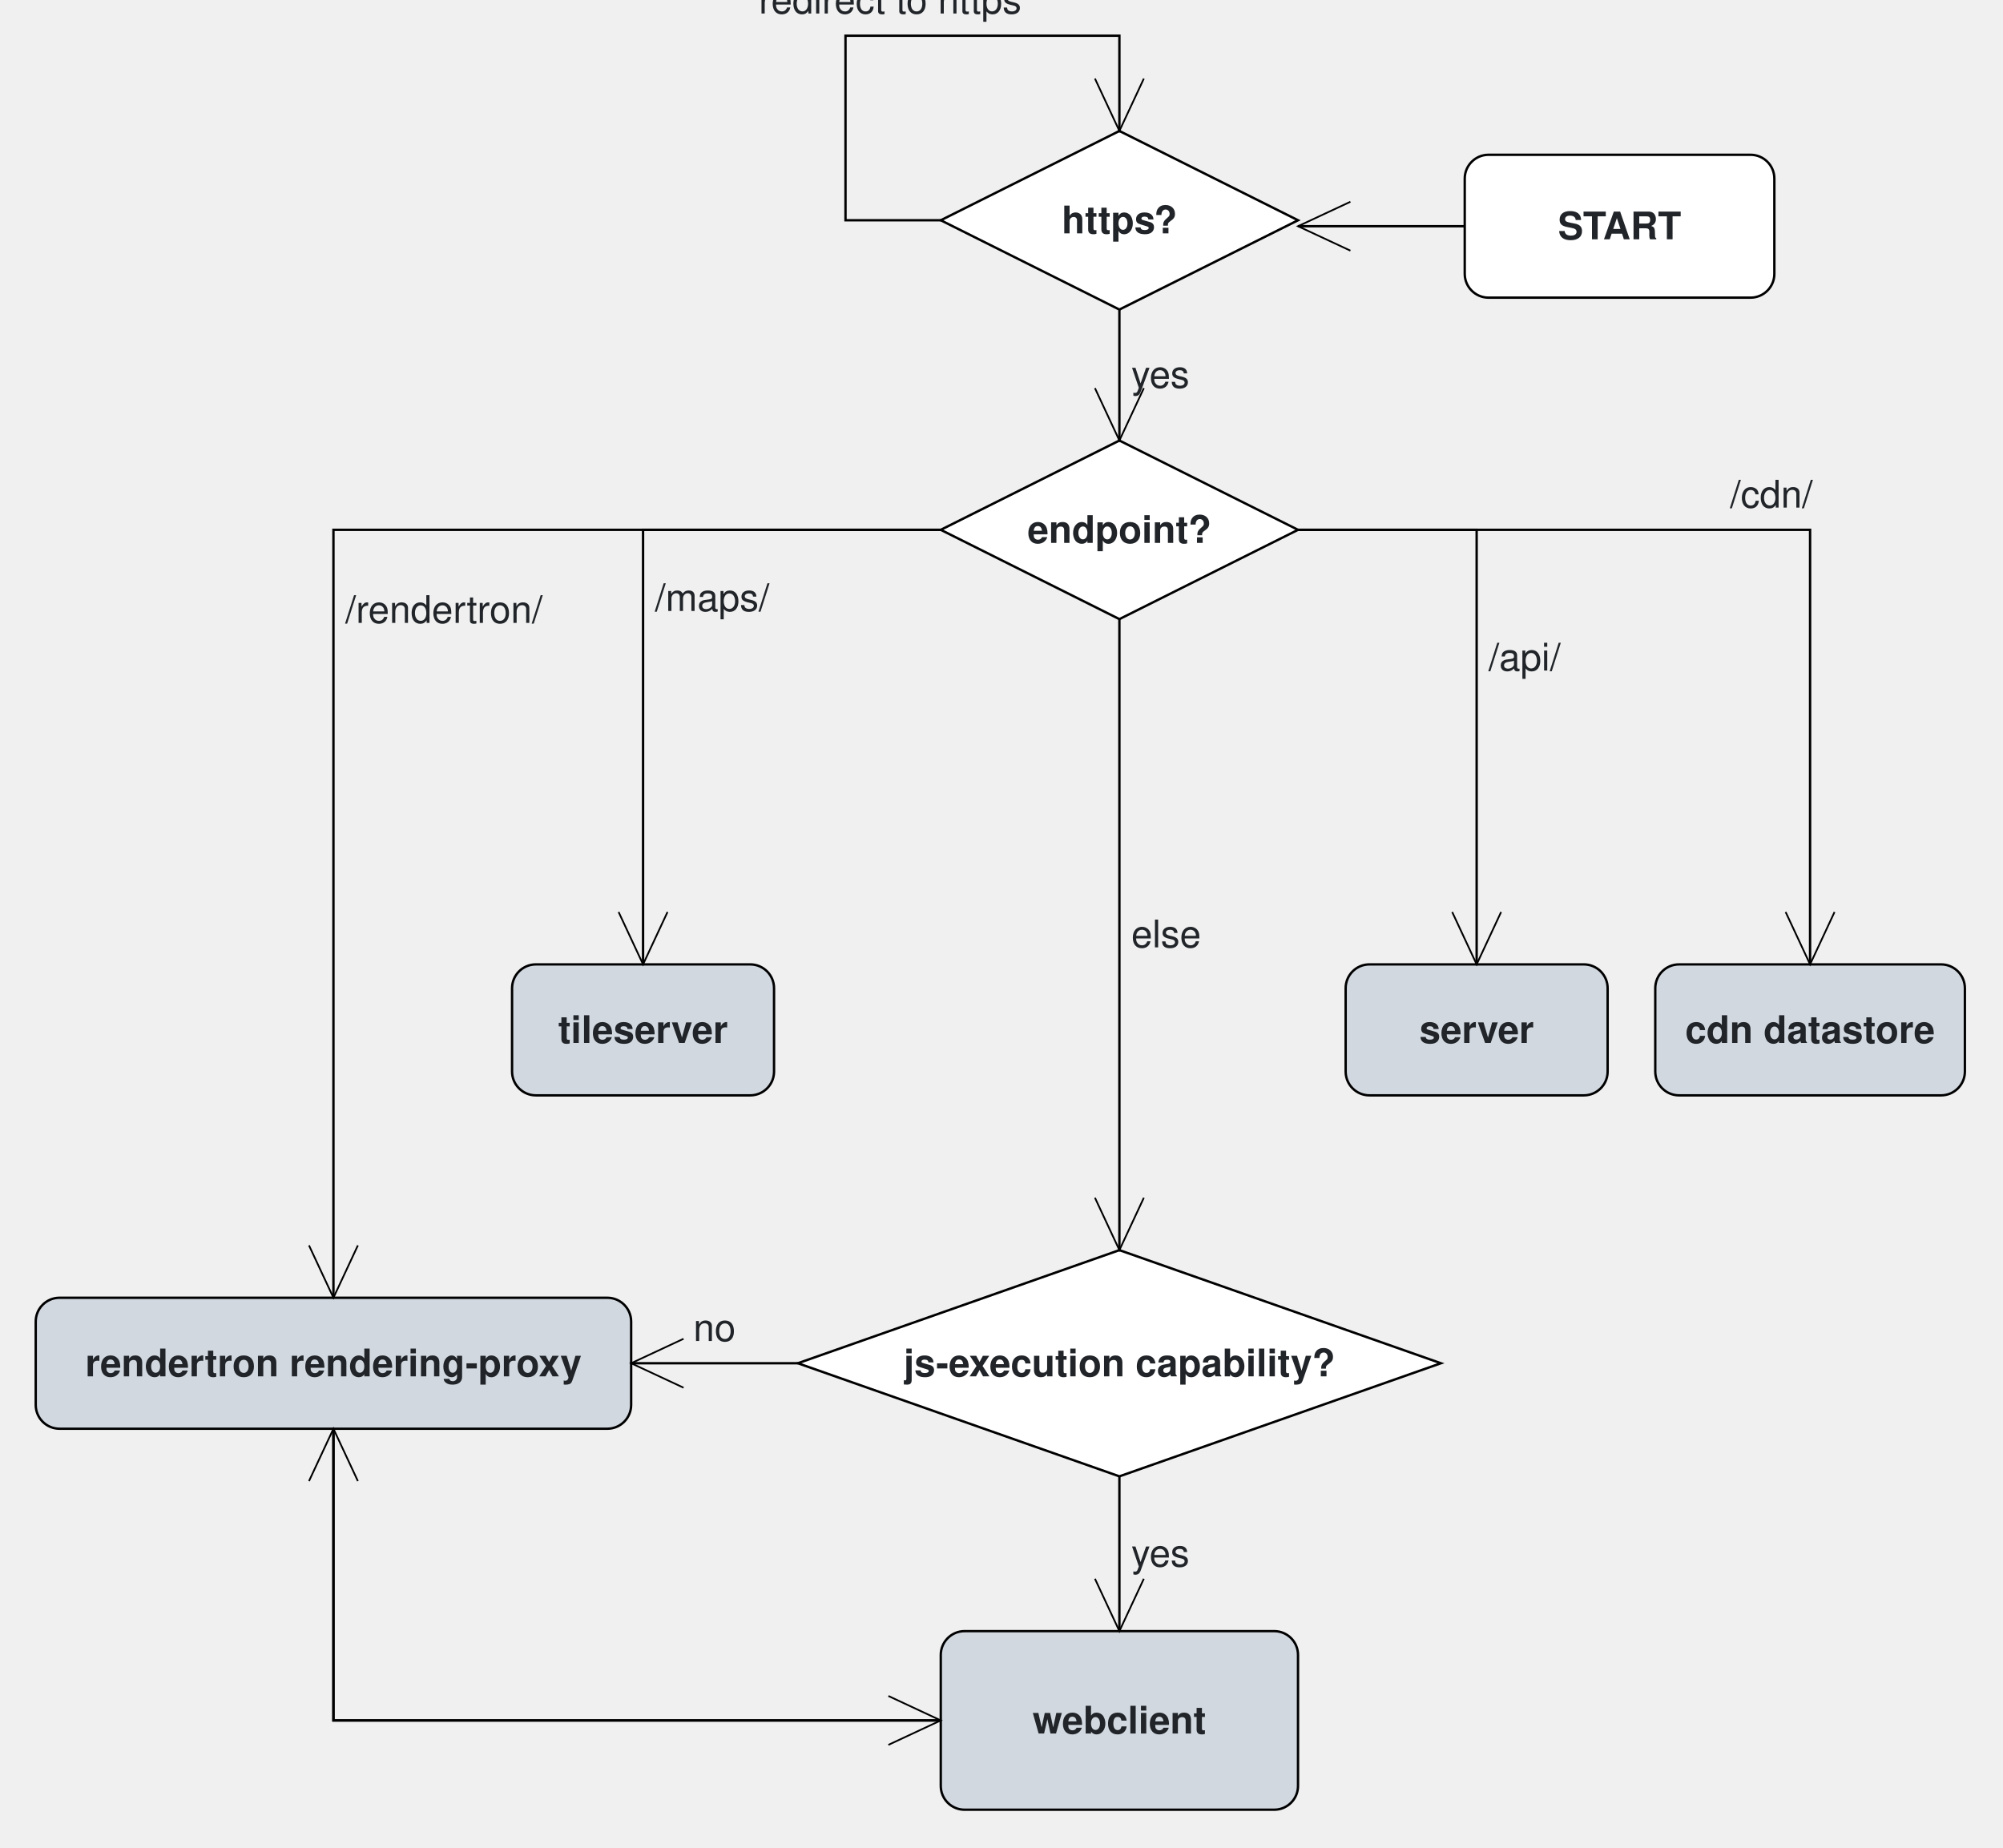
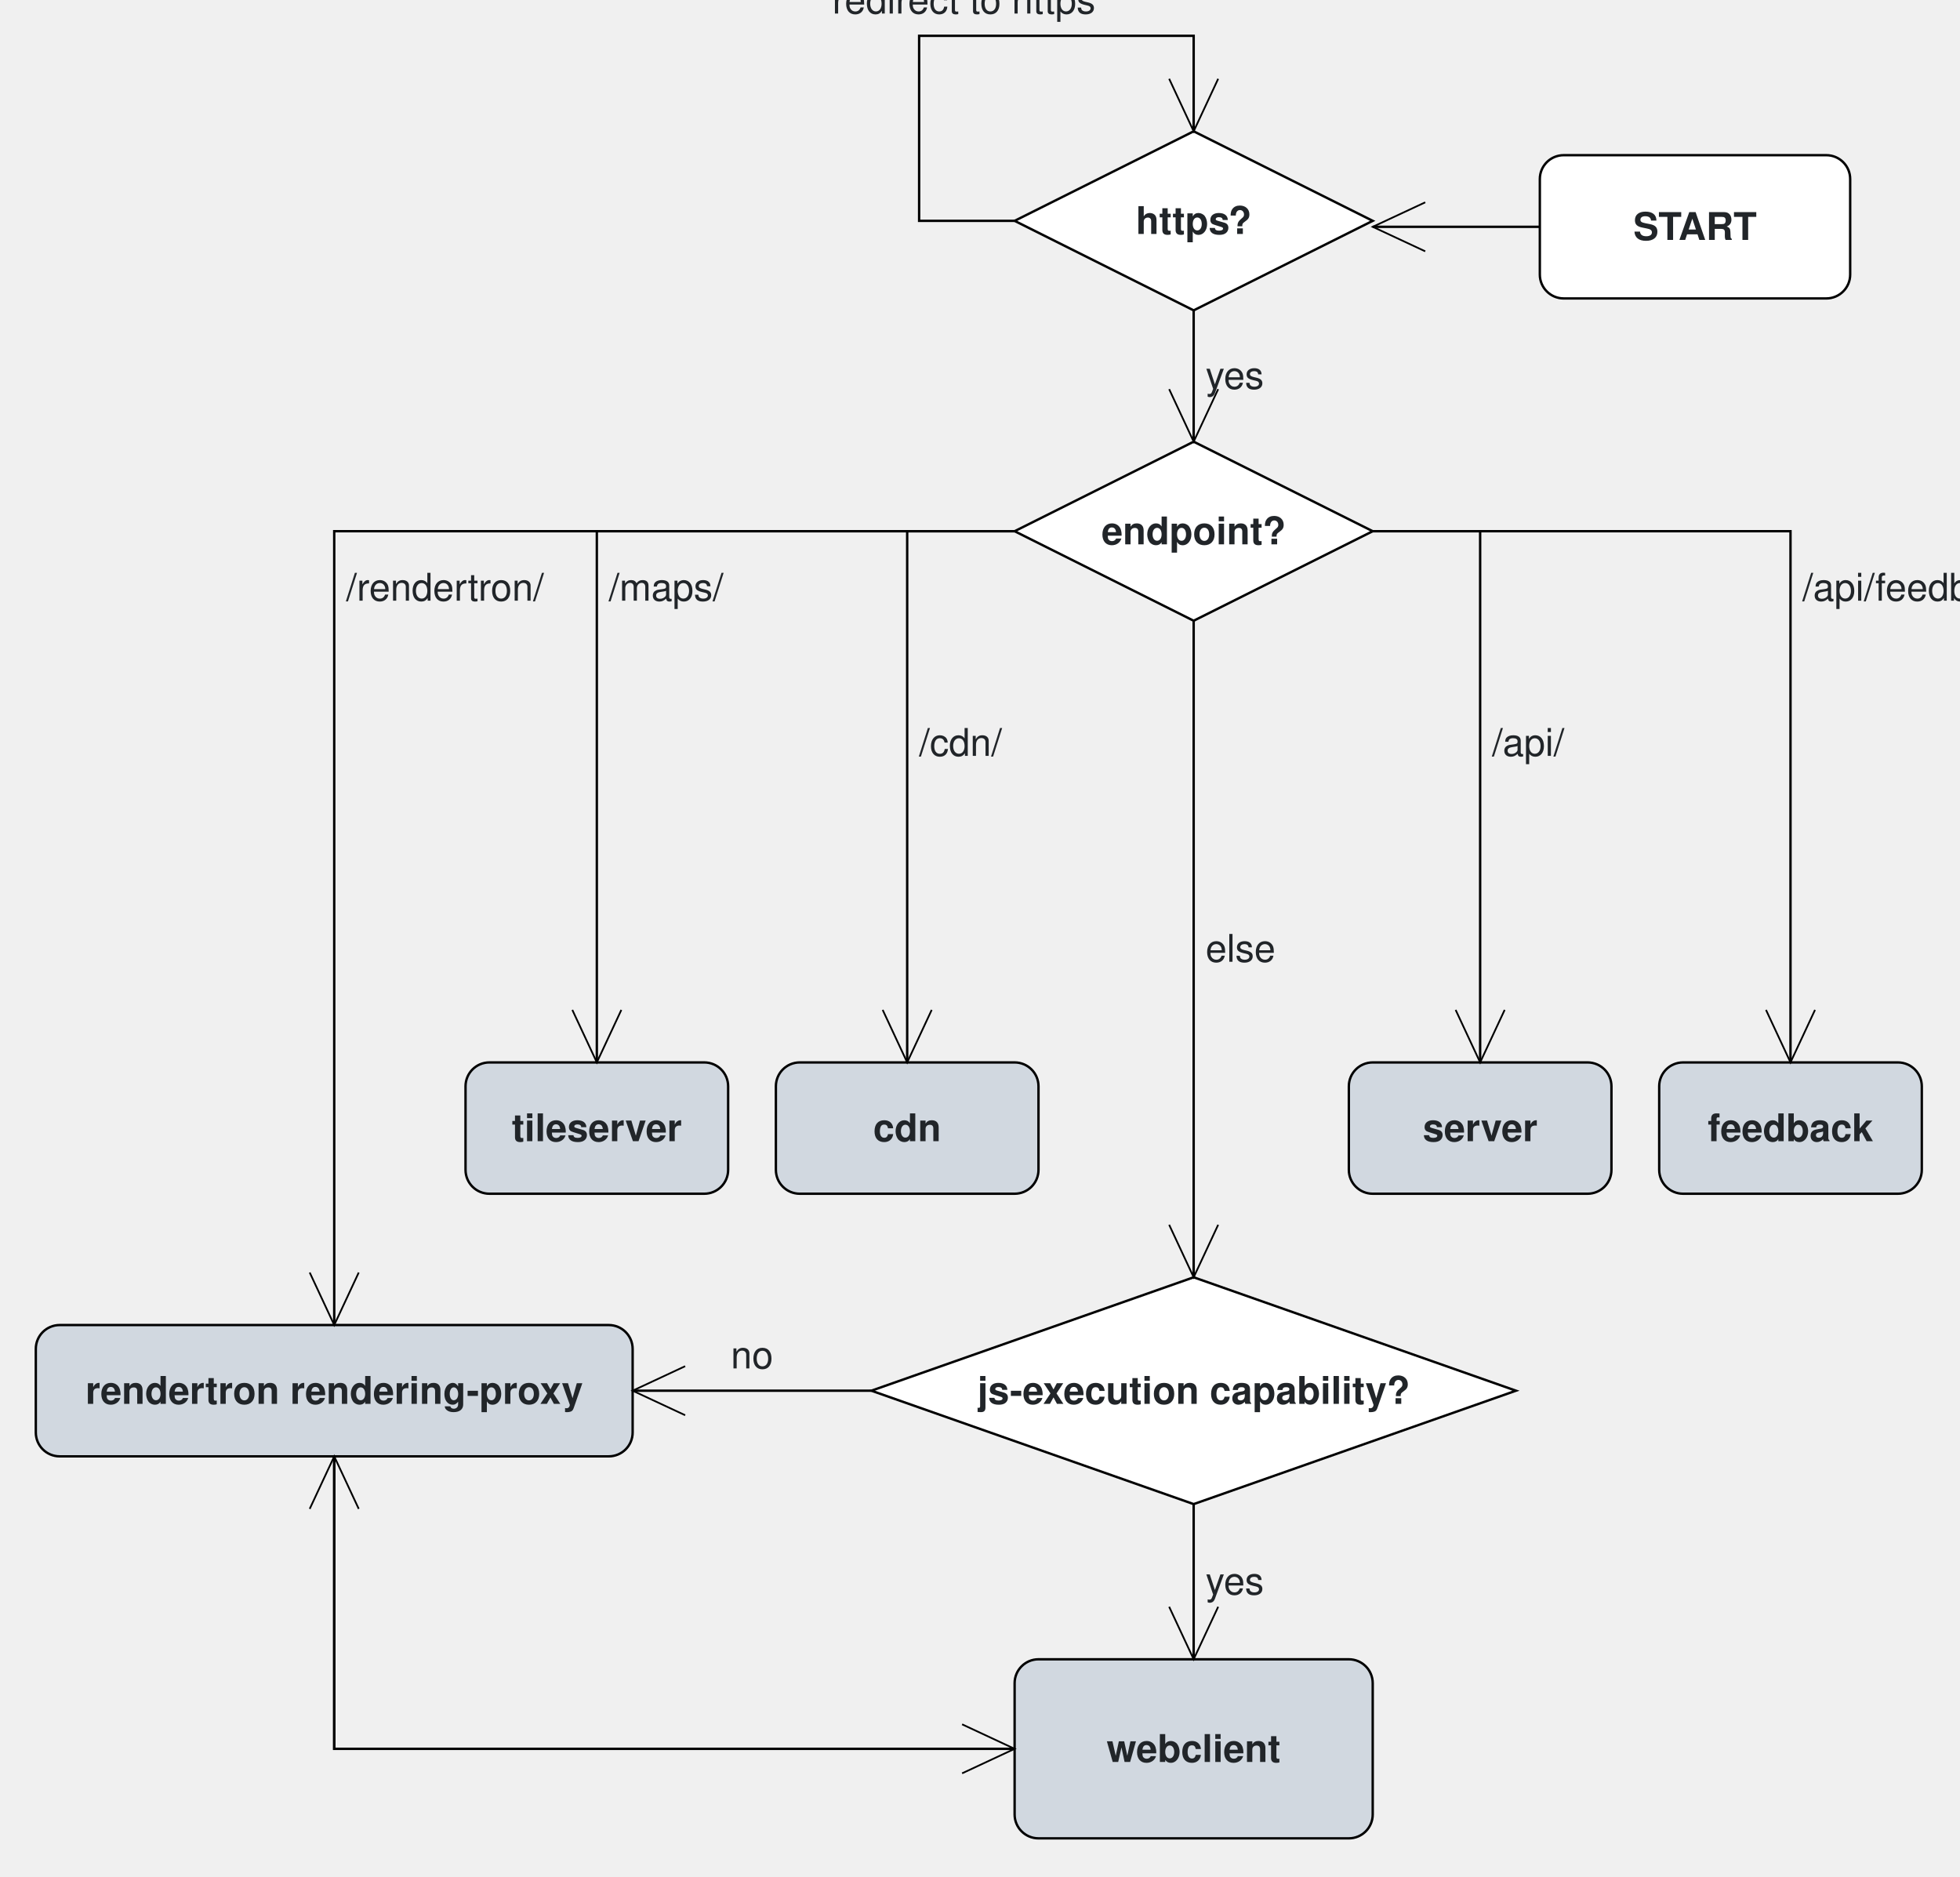
- <svg xmlns="http://www.w3.org/2000/svg" width="841" height="776" fill="#ffffff">
+ <svg xmlns="http://www.w3.org/2000/svg" width="821" height="786" fill="#ffffff">
  <defs>
    <style>
  text {
    fill: #212529;
    font-family: Helvetica Neue, Helvetica, Arial, sans-serif;
    font-size: 16px;
  }

  marker, text {
    fill-opacity: 1;
  }

  * {
    overflow: visible;
  }
</style>
  </defs>
-   <svg x="615" y="65" width="130" height="60" class="START" fill="#ffffff">
+   <svg x="645" y="65" width="130" height="60" class="START" fill="#ffffff">
    <g>
      <rect rx="10" ry="10" width="100%" height="100%" stroke="black" fill="white" class="sc-iBkjds iopFig" />
      <text x="65" y="30" text-anchor="middle" width="130" height="60" font-weight="bold" pointer-events="none">
        <tspan x="65" dy="5.5">START</tspan>
      </text>
    </g>
  </svg>
-   <svg x="395" y="185" width="150" height="75" class="endpoint?" fill="#ffffff">
+   <svg x="425" y="185" width="150" height="75" class="endpoint?" fill="#ffffff">
    <g>
      <polyline points="75 0, 150 37.5, 75 75, 0 37.5, 75 0" stroke="black" fill="white" class="sc-eCYdqJ jFihFV" />
      <text x="75" y="37.5" text-anchor="middle" width="150" height="75" font-weight="bold" pointer-events="none">
        <tspan x="75" dy="5.5">endpoint?</tspan>
      </text>
    </g>
  </svg>
-   <svg x="395" y="55" width="150" height="75" class="https?" fill="#ffffff">
+   <svg x="425" y="55" width="150" height="75" class="https?" fill="#ffffff">
    <g>
      <polyline points="75 0, 150 37.5, 75 75, 0 37.5, 75 0" stroke="black" fill="white" class="sc-eCYdqJ jFihFV" />
      <text x="75" y="37.5" text-anchor="middle" width="150" height="75" font-weight="bold" pointer-events="none">
        <tspan x="75" dy="5.5">https?</tspan>
      </text>
    </g>
  </svg>
-   <svg x="335" y="525" width="270" height="95" class="js-execution capability?" fill="#ffffff">
+   <svg x="365" y="535" width="270" height="95" class="js-execution capability?" fill="#ffffff">
    <g>
      <polyline points="135 0, 270 47.5, 135 95, 0 47.5, 135 0" stroke="black" fill="white" class="sc-eCYdqJ jFihFV" />
      <text x="135" y="47.5" text-anchor="middle" width="270" height="95" font-weight="bold" pointer-events="none">
        <tspan x="135" dy="5.5">js-execution capability?</tspan>
      </text>
    </g>
  </svg>
-   <svg x="695" y="405" width="130" height="55" class="cdn datastore" fill="#d1d8e0">
-     <g>
-       <rect rx="10" ry="10" width="100%" height="100%" stroke="black" fill="#d1d8e0" class="sc-iBkjds bSVflY" />
-       <text x="65" y="27.5" text-anchor="middle" width="130" height="55" font-weight="bold" pointer-events="none">
-         <tspan x="65" dy="5.5">cdn datastore</tspan>
-       </text>
-     </g>
-   </svg>
-   <svg x="565" y="405" width="110" height="55" class="server" fill="#d1d8e0">
+   <svg x="565" y="445" width="110" height="55" class="server" fill="#d1d8e0">
    <g>
      <rect rx="10" ry="10" width="100%" height="100%" stroke="black" fill="#d1d8e0" class="sc-iBkjds bSVflY" />
      <text x="55" y="27.5" text-anchor="middle" width="110" height="55" font-weight="bold" pointer-events="none">
        <tspan x="55" dy="5.5">server</tspan>
      </text>
    </g>
  </svg>
-   <svg x="395" y="685" width="150" height="75" class="webclient" fill="#d1d8e0">
+   <svg x="425" y="695" width="150" height="75" class="webclient" fill="#d1d8e0">
    <g>
      <rect rx="10" ry="10" width="100%" height="100%" stroke="black" fill="#d1d8e0" class="sc-iBkjds bSVflY" />
      <text x="75" y="37.5" text-anchor="middle" width="150" height="75" font-weight="bold" pointer-events="none">
        <tspan x="75" dy="5.5">webclient</tspan>
      </text>
    </g>
  </svg>
-   <svg x="215" y="405" width="110" height="55" class="tileserver" fill="#d1d8e0">
+   <svg x="195" y="445" width="110" height="55" class="tileserver" fill="#d1d8e0">
    <g>
      <rect rx="10" ry="10" width="100%" height="100%" stroke="black" fill="#d1d8e0" class="sc-iBkjds bSVflY" />
      <text x="55" y="27.5" text-anchor="middle" width="110" height="55" font-weight="bold" pointer-events="none">
        <tspan x="55" dy="5.5">tileserver</tspan>
      </text>
    </g>
  </svg>
-   <svg x="15" y="545" width="250" height="55" class="rendertron rendering-proxy" fill="#d1d8e0">
+   <svg x="15" y="555" width="250" height="55" class="rendertron rendering-proxy" fill="#d1d8e0">
    <g>
      <rect rx="10" ry="10" width="100%" height="100%" stroke="black" fill="#d1d8e0" class="sc-iBkjds bSVflY" />
      <text x="125" y="27.5" text-anchor="middle" width="250" height="55" font-weight="bold" pointer-events="none">
        <tspan x="125" dy="5.5">rendertron rendering-proxy</tspan>
      </text>
    </g>
  </svg>
-   <svg x="545" y="95" width="70" height="1" class="" fill="#ffffff">
+   <svg x="695" y="445" width="110" height="55" class="feedback" fill="#d1d8e0">
+     <g>
+       <rect rx="10" ry="10" width="100%" height="100%" stroke="black" fill="#d1d8e0" class="sc-iBkjds bSVflY" />
+       <text x="55" y="27.5" text-anchor="middle" width="110" height="55" font-weight="bold" pointer-events="none">
+         <tspan x="55" dy="5.5">feedback</tspan>
+       </text>
+     </g>
+   </svg>
+   <svg x="325" y="445" width="110" height="55" class="cdn" fill="#d1d8e0">
+     <g>
+       <rect rx="10" ry="10" width="100%" height="100%" stroke="black" fill="#d1d8e0" class="sc-iBkjds bSVflY" />
+       <text x="55" y="27.5" text-anchor="middle" width="110" height="55" font-weight="bold" pointer-events="none">
+         <tspan x="55" dy="5.5">cdn</tspan>
+       </text>
+     </g>
+   </svg>
+   <svg x="575" y="95" width="70" height="1" class="" fill="#ffffff">
    <g>
      <marker id="marker-d79d77e2-0556-44c8-9609-fcc80578caf5" viewBox="0 0 30 30" markerWidth="22" markerHeight="30" refX="30" refY="15" orient="auto" markerUnits="strokeWidth">
        <path d="M0,29 L30,15 L0,1" stroke="black" fill="none" class="sc-jSMfEi gYwSfK" />
      </marker>
      <polyline points="70 0,0 0" stroke-width="1" marker-end="url(#marker-d79d77e2-0556-44c8-9609-fcc80578caf5)" stroke="black" fill="none" class="sc-eCYdqJ jAZyLs" />
      <text x="35" y="0" dy="-5" dominant-baseline="text-after-edge" text-anchor="middle" pointer-events="none" />
    </g>
  </svg>
-   <svg x="545" y="222.5" width="75" height="182.5" class="/api/" fill="#ffffff">
+   <svg x="575" y="222.5" width="45" height="222.5" class="/api/" fill="#ffffff">
    <g>
      <marker id="marker-e9214c5a-d70d-4326-85b1-ce38eb3081c9" viewBox="0 0 30 30" markerWidth="22" markerHeight="30" refX="30" refY="15" orient="auto" markerUnits="strokeWidth">
        <path d="M0,29 L30,15 L0,1" stroke="black" fill="none" class="sc-jSMfEi gYwSfK" />
      </marker>
-       <polyline points="0 0,75 0,75 182.5" stroke-width="1" marker-end="url(#marker-e9214c5a-d70d-4326-85b1-ce38eb3081c9)" stroke="black" fill="none" class="sc-eCYdqJ jAZyLs" />
-       <text x="75" y="53.75" dx="5" dominant-baseline="middle" text-anchor="start" pointer-events="none">/api/</text>
-     </g>
-   </svg>
-   <svg x="545" y="222.5" width="215" height="182.5" class="/cdn/" fill="#ffffff">
+       <polyline points="0 0,45 0,45 222.5" stroke-width="1" marker-end="url(#marker-e9214c5a-d70d-4326-85b1-ce38eb3081c9)" stroke="black" fill="none" class="sc-eCYdqJ jAZyLs" />
+       <text x="45" y="88.75" dx="5" dominant-baseline="middle" text-anchor="start" pointer-events="none">/api/</text>
+     </g>
+   </svg>
+   <svg x="380" y="222.5" width="45" height="222.5" class="/cdn/" fill="#ffffff">
    <g>
      <marker id="marker-a68ed210-c6e2-4a61-b998-ad83bf34d236" viewBox="0 0 30 30" markerWidth="22" markerHeight="30" refX="30" refY="15" orient="auto" markerUnits="strokeWidth">
        <path d="M0,29 L30,15 L0,1" stroke="black" fill="none" class="sc-jSMfEi gYwSfK" />
      </marker>
-       <polyline points="0 0,215 0,215 182.5" stroke-width="1" marker-end="url(#marker-a68ed210-c6e2-4a61-b998-ad83bf34d236)" stroke="black" fill="none" class="sc-eCYdqJ jAZyLs" />
-       <text x="198.75" y="0" dy="-5" dominant-baseline="text-after-edge" text-anchor="middle" pointer-events="none">/cdn/</text>
-     </g>
-   </svg>
-   <svg x="470" y="260" width="1" height="265" class="else" fill="#ffffff">
+       <polyline points="45 0,0 0,0 222.5" stroke-width="1" marker-end="url(#marker-a68ed210-c6e2-4a61-b998-ad83bf34d236)" stroke="black" fill="none" class="sc-eCYdqJ jAZyLs" />
+       <text x="0" y="88.75" dx="5" dominant-baseline="middle" text-anchor="start" pointer-events="none">/cdn/</text>
+     </g>
+   </svg>
+   <svg x="500" y="260" width="1" height="275" class="else" fill="#ffffff">
    <g>
      <marker id="marker-07e0ec8d-4028-4563-8874-bac24f5d9bcd" viewBox="0 0 30 30" markerWidth="22" markerHeight="30" refX="30" refY="15" orient="auto" markerUnits="strokeWidth">
        <path d="M0,29 L30,15 L0,1" stroke="black" fill="none" class="sc-jSMfEi gYwSfK" />
      </marker>
-       <polyline points="0 0,0 265" stroke-width="1" marker-end="url(#marker-07e0ec8d-4028-4563-8874-bac24f5d9bcd)" stroke="black" fill="none" class="sc-eCYdqJ jAZyLs" />
-       <text x="0" y="132.5" dx="5" dominant-baseline="middle" text-anchor="start" pointer-events="none">else</text>
-     </g>
-   </svg>
-   <svg x="470" y="130" width="1" height="55" class="yes" fill="#ffffff">
+       <polyline points="0 0,0 275" stroke-width="1" marker-end="url(#marker-07e0ec8d-4028-4563-8874-bac24f5d9bcd)" stroke="black" fill="none" class="sc-eCYdqJ jAZyLs" />
+       <text x="0" y="137.5" dx="5" dominant-baseline="middle" text-anchor="start" pointer-events="none">else</text>
+     </g>
+   </svg>
+   <svg x="500" y="130" width="1" height="55" class="yes" fill="#ffffff">
    <g>
      <marker id="marker-3f5755ee-7a29-437d-8b9c-edd8b29ede96" viewBox="0 0 30 30" markerWidth="22" markerHeight="30" refX="30" refY="15" orient="auto" markerUnits="strokeWidth">
        <path d="M0,29 L30,15 L0,1" stroke="black" fill="none" class="sc-jSMfEi gYwSfK" />
      </marker>
      <polyline points="0 0,0 55" stroke-width="1" marker-end="url(#marker-3f5755ee-7a29-437d-8b9c-edd8b29ede96)" stroke="black" fill="none" class="sc-eCYdqJ jAZyLs" />
      <text x="0" y="27.5" dx="5" dominant-baseline="middle" text-anchor="start" pointer-events="none">yes</text>
    </g>
  </svg>
-   <svg x="470" y="620" width="1" height="65" class="yes" fill="#ffffff">
+   <svg x="500" y="630" width="1" height="65" class="yes" fill="#ffffff">
    <g>
      <marker id="marker-93ac7953-ac74-4d3c-840f-a020f7c3258c" viewBox="0 0 30 30" markerWidth="22" markerHeight="30" refX="30" refY="15" orient="auto" markerUnits="strokeWidth">
        <path d="M0,29 L30,15 L0,1" stroke="black" fill="none" class="sc-jSMfEi gYwSfK" />
      </marker>
      <polyline points="0 0,0 65" stroke-width="1" marker-end="url(#marker-93ac7953-ac74-4d3c-840f-a020f7c3258c)" stroke="black" fill="none" class="sc-eCYdqJ jAZyLs" />
      <text x="0" y="32.5" dx="5" dominant-baseline="middle" text-anchor="start" pointer-events="none">yes</text>
    </g>
  </svg>
-   <svg x="140" y="600" width="255" height="122.5" class="" fill="#ffffff">
+   <svg x="140" y="610" width="285" height="122.5" class="" fill="#ffffff">
    <g>
      <marker id="marker-0758b4bc-0822-4b77-809f-c2e4d3737f5a" viewBox="0 0 30 30" markerWidth="22" markerHeight="30" refX="30" refY="15" orient="auto" markerUnits="strokeWidth">
        <path d="M0,29 L30,15 L0,1" stroke="black" fill="none" class="sc-jSMfEi gYwSfK" />
      </marker>
-       <polyline points="255 122.5,0 122.5,0 0" stroke-width="1" marker-end="url(#marker-0758b4bc-0822-4b77-809f-c2e4d3737f5a)" stroke="black" fill="none" class="sc-eCYdqJ jAZyLs" />
-       <text x="66.25" y="122.5" dy="-5" dominant-baseline="text-after-edge" text-anchor="middle" pointer-events="none" />
-     </g>
-   </svg>
-   <svg x="140" y="222.5" width="255" height="322.5" class="/rendertron/" fill="#ffffff">
+       <polyline points="285 122.5,0 122.5,0 0" stroke-width="1" marker-end="url(#marker-0758b4bc-0822-4b77-809f-c2e4d3737f5a)" stroke="black" fill="none" class="sc-eCYdqJ jAZyLs" />
+       <text x="81.25" y="122.5" dy="-5" dominant-baseline="text-after-edge" text-anchor="middle" pointer-events="none" />
+     </g>
+   </svg>
+   <svg x="140" y="222.5" width="285" height="332.5" class="/rendertron/" fill="#ffffff">
    <g>
      <marker id="marker-ae2aef6b-6867-485d-85fb-060a5e160444" viewBox="0 0 30 30" markerWidth="22" markerHeight="30" refX="30" refY="15" orient="auto" markerUnits="strokeWidth">
        <path d="M0,29 L30,15 L0,1" stroke="black" fill="none" class="sc-jSMfEi gYwSfK" />
      </marker>
-       <polyline points="255 0,0 0,0 322.5" stroke-width="1" marker-end="url(#marker-ae2aef6b-6867-485d-85fb-060a5e160444)" stroke="black" fill="none" class="sc-eCYdqJ jAZyLs" />
-       <text x="0" y="33.75" dx="5" dominant-baseline="middle" text-anchor="start" pointer-events="none">/rendertron/</text>
-     </g>
-   </svg>
-   <svg x="355" y="15" width="115" height="77.5" class="redirect to https" fill="#ffffff">
+       <polyline points="285 0,0 0,0 332.5" stroke-width="1" marker-end="url(#marker-ae2aef6b-6867-485d-85fb-060a5e160444)" stroke="black" fill="none" class="sc-eCYdqJ jAZyLs" />
+       <text x="0" y="23.75" dx="5" dominant-baseline="middle" text-anchor="start" pointer-events="none">/rendertron/</text>
+     </g>
+   </svg>
+   <svg x="385" y="15" width="115" height="77.5" class="redirect to https" fill="#ffffff">
    <g>
      <marker id="marker-f8237def-cca1-4142-8df2-d355fe815fa4" viewBox="0 0 30 30" markerWidth="22" markerHeight="30" refX="30" refY="15" orient="auto" markerUnits="strokeWidth">
        <path d="M0,29 L30,15 L0,1" stroke="black" fill="none" class="sc-jSMfEi gYwSfK" />
      </marker>
      <polyline points="40 77.5,0 77.5,0 0,115 0,115 40" stroke-width="1" marker-end="url(#marker-f8237def-cca1-4142-8df2-d355fe815fa4)" stroke="black" fill="none" class="sc-eCYdqJ jAZyLs" />
      <text x="18.75" y="0" dy="-5" dominant-baseline="text-after-edge" text-anchor="middle" pointer-events="none">redirect to https</text>
    </g>
  </svg>
-   <svg x="265" y="572.5" width="70" height="1" class="no" fill="#ffffff">
+   <svg x="265" y="582.5" width="100" height="1" class="no" fill="#ffffff">
    <g>
      <marker id="marker-655d6343-25aa-4c54-a4f6-b962ab4bf8ec" viewBox="0 0 30 30" markerWidth="22" markerHeight="30" refX="30" refY="15" orient="auto" markerUnits="strokeWidth">
        <path d="M0,29 L30,15 L0,1" stroke="black" fill="none" class="sc-jSMfEi gYwSfK" />
      </marker>
-       <polyline points="70 0,0 0" stroke-width="1" marker-end="url(#marker-655d6343-25aa-4c54-a4f6-b962ab4bf8ec)" stroke="black" fill="none" class="sc-eCYdqJ jAZyLs" />
-       <text x="35" y="0" dy="-5" dominant-baseline="text-after-edge" text-anchor="middle" pointer-events="none">no</text>
-     </g>
-   </svg>
-   <svg x="270" y="222.5" width="125" height="182.5" class="/maps/" fill="#ffffff">
+       <polyline points="100 0,0 0" stroke-width="1" marker-end="url(#marker-655d6343-25aa-4c54-a4f6-b962ab4bf8ec)" stroke="black" fill="none" class="sc-eCYdqJ jAZyLs" />
+       <text x="50" y="0" dy="-5" dominant-baseline="text-after-edge" text-anchor="middle" pointer-events="none">no</text>
+     </g>
+   </svg>
+   <svg x="250" y="222.5" width="175" height="222.5" class="/maps/" fill="#ffffff">
    <g>
      <marker id="marker-c280e8e2-d5ca-4c04-94bc-a040c8eb4d93" viewBox="0 0 30 30" markerWidth="22" markerHeight="30" refX="30" refY="15" orient="auto" markerUnits="strokeWidth">
        <path d="M0,29 L30,15 L0,1" stroke="black" fill="none" class="sc-jSMfEi gYwSfK" />
      </marker>
-       <polyline points="125 0,0 0,0 182.5" stroke-width="1" marker-end="url(#marker-c280e8e2-d5ca-4c04-94bc-a040c8eb4d93)" stroke="black" fill="none" class="sc-eCYdqJ jAZyLs" />
-       <text x="0" y="28.75" dx="5" dominant-baseline="middle" text-anchor="start" pointer-events="none">/maps/</text>
-     </g>
-   </svg>
-   <svg x="140" y="600" width="255" height="122.5" class="" fill="#ffffff">
+       <polyline points="175 0,0 0,0 222.5" stroke-width="1" marker-end="url(#marker-c280e8e2-d5ca-4c04-94bc-a040c8eb4d93)" stroke="black" fill="none" class="sc-eCYdqJ jAZyLs" />
+       <text x="0" y="23.75" dx="5" dominant-baseline="middle" text-anchor="start" pointer-events="none">/maps/</text>
+     </g>
+   </svg>
+   <svg x="140" y="610" width="285" height="122.5" class="" fill="#ffffff">
    <g>
      <marker id="marker-c9861868-9906-408f-9aa3-867e051d32c7" viewBox="0 0 30 30" markerWidth="22" markerHeight="30" refX="30" refY="15" orient="auto" markerUnits="strokeWidth">
        <path d="M0,29 L30,15 L0,1" stroke="black" fill="none" class="sc-jSMfEi gYwSfK" />
      </marker>
-       <polyline points="0 0,0 122.5,255 122.5" stroke-width="1" marker-end="url(#marker-c9861868-9906-408f-9aa3-867e051d32c7)" stroke="black" fill="none" class="sc-eCYdqJ jAZyLs" />
-       <text x="66.25" y="122.5" dy="-5" dominant-baseline="text-after-edge" text-anchor="middle" pointer-events="none" />
+       <polyline points="0 0,0 122.5,285 122.5" stroke-width="1" marker-end="url(#marker-c9861868-9906-408f-9aa3-867e051d32c7)" stroke="black" fill="none" class="sc-eCYdqJ jAZyLs" />
+       <text x="81.25" y="122.5" dy="-5" dominant-baseline="text-after-edge" text-anchor="middle" pointer-events="none" />
+     </g>
+   </svg>
+   <svg x="575" y="222.5" width="175" height="222.5" class="/api/feedback/" fill="#ffffff">
+     <g>
+       <marker id="marker-05b1bcc9-175b-4ca2-816a-f8800536cc95" viewBox="0 0 30 30" markerWidth="22" markerHeight="30" refX="30" refY="15" orient="auto" markerUnits="strokeWidth">
+         <path d="M0,29 L30,15 L0,1" stroke="black" fill="none" class="sc-jSMfEi gYwSfK" />
+       </marker>
+       <polyline points="0 0,175 0,175 222.5" stroke-width="1" marker-end="url(#marker-05b1bcc9-175b-4ca2-816a-f8800536cc95)" stroke="black" fill="none" class="sc-eCYdqJ jAZyLs" />
+       <text x="175" y="23.75" dx="5" dominant-baseline="middle" text-anchor="start" pointer-events="none">/api/feedback/</text>
    </g>
  </svg>
</svg>
